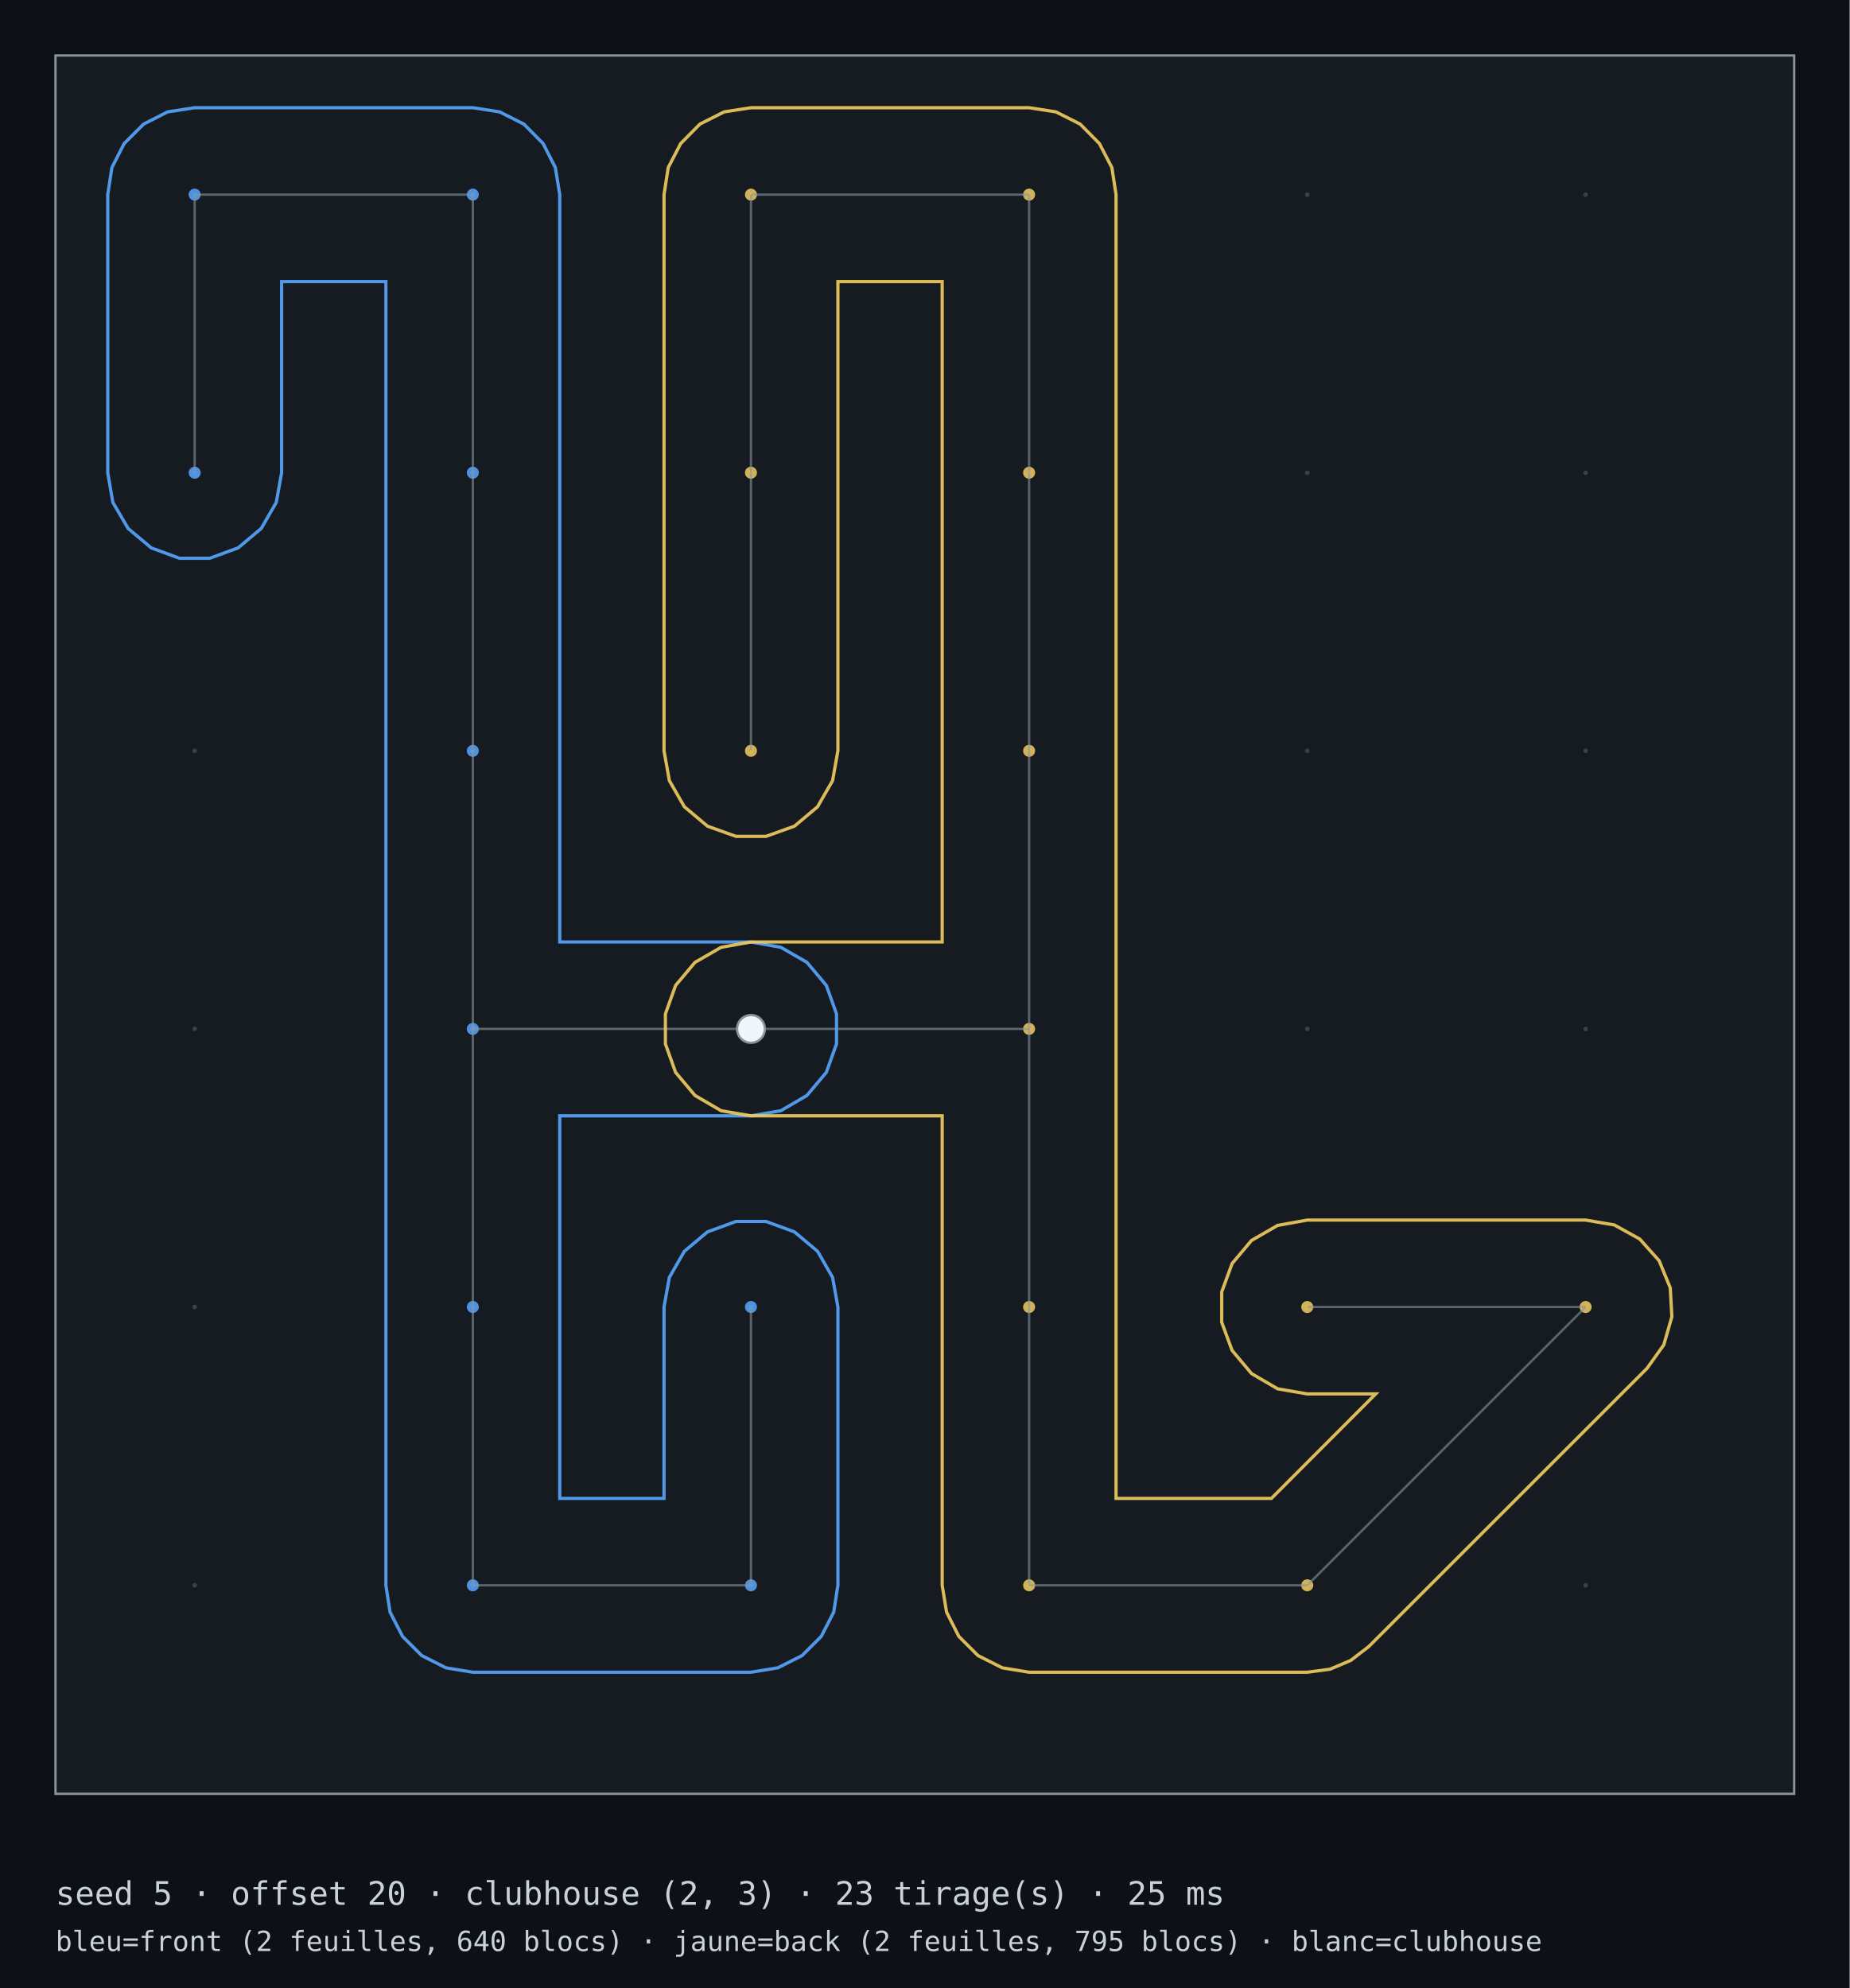
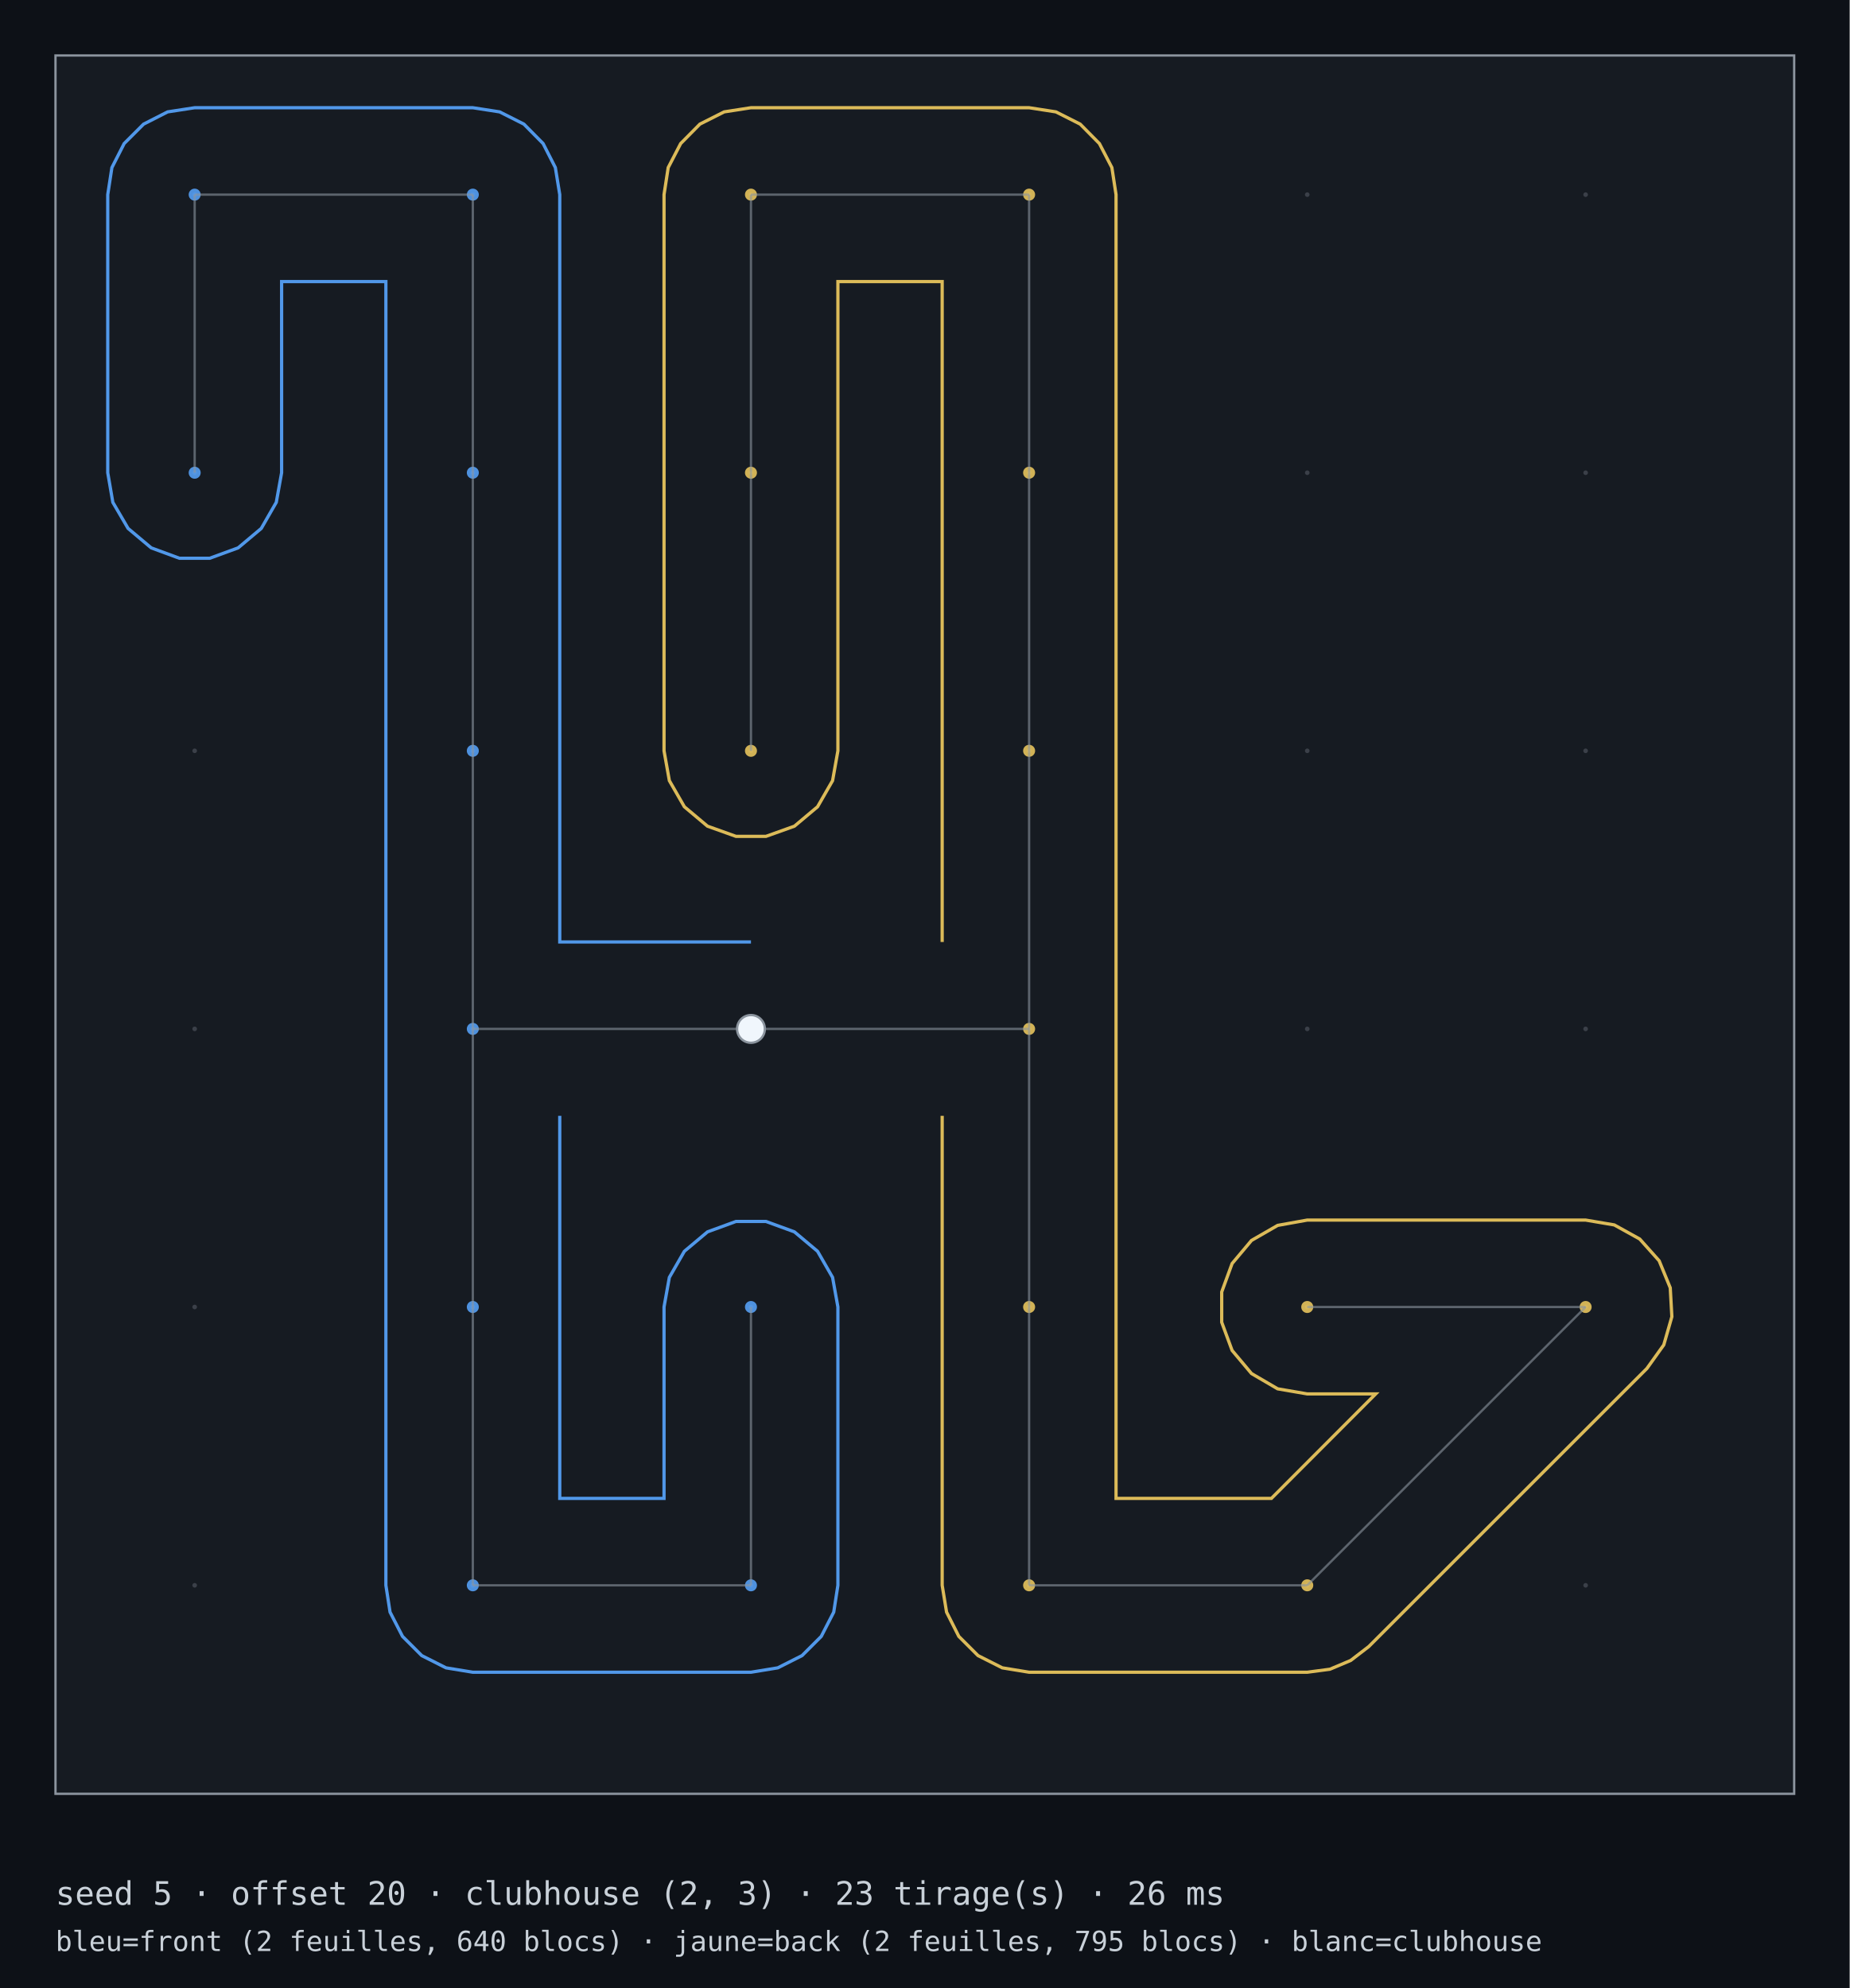
<svg xmlns="http://www.w3.org/2000/svg" width="800" height="860">
  <rect width="100%" height="100%" fill="#0d1117" />
  <rect x="24" y="24" width="752.0" height="752.0" fill="#161b22" stroke="#8b949e" />
  <style>text{font-family:monospace;fill:#c9d1d9}</style>
  <circle cx="84.2" cy="84.2" r="1.0" fill="#3b4049" />
  <circle cx="84.2" cy="204.5" r="1.0" fill="#3b4049" />
  <circle cx="84.2" cy="324.8" r="1.0" fill="#3b4049" />
  <circle cx="84.2" cy="445.1" r="1.0" fill="#3b4049" />
  <circle cx="84.2" cy="565.4" r="1.0" fill="#3b4049" />
  <circle cx="84.2" cy="685.8" r="1.0" fill="#3b4049" />
  <circle cx="204.5" cy="84.2" r="1.0" fill="#3b4049" />
  <circle cx="204.5" cy="204.5" r="1.0" fill="#3b4049" />
  <circle cx="204.5" cy="324.8" r="1.0" fill="#3b4049" />
  <circle cx="204.5" cy="445.1" r="1.0" fill="#3b4049" />
  <circle cx="204.5" cy="565.4" r="1.0" fill="#3b4049" />
  <circle cx="204.5" cy="685.8" r="1.0" fill="#3b4049" />
  <circle cx="324.8" cy="84.2" r="1.0" fill="#3b4049" />
  <circle cx="324.8" cy="204.5" r="1.0" fill="#3b4049" />
  <circle cx="324.8" cy="324.8" r="1.0" fill="#3b4049" />
  <circle cx="324.8" cy="445.1" r="1.0" fill="#3b4049" />
  <circle cx="324.8" cy="565.4" r="1.0" fill="#3b4049" />
  <circle cx="324.8" cy="685.8" r="1.0" fill="#3b4049" />
  <circle cx="445.1" cy="84.2" r="1.0" fill="#3b4049" />
  <circle cx="445.1" cy="204.5" r="1.0" fill="#3b4049" />
  <circle cx="445.1" cy="324.8" r="1.0" fill="#3b4049" />
  <circle cx="445.1" cy="445.1" r="1.0" fill="#3b4049" />
  <circle cx="445.1" cy="565.4" r="1.0" fill="#3b4049" />
  <circle cx="445.1" cy="685.8" r="1.0" fill="#3b4049" />
  <circle cx="565.4" cy="84.2" r="1.0" fill="#3b4049" />
  <circle cx="565.4" cy="204.5" r="1.0" fill="#3b4049" />
  <circle cx="565.4" cy="324.8" r="1.0" fill="#3b4049" />
  <circle cx="565.4" cy="445.1" r="1.0" fill="#3b4049" />
  <circle cx="565.4" cy="565.4" r="1.0" fill="#3b4049" />
  <circle cx="565.4" cy="685.8" r="1.0" fill="#3b4049" />
  <circle cx="685.8" cy="84.2" r="1.0" fill="#3b4049" />
  <circle cx="685.8" cy="204.5" r="1.0" fill="#3b4049" />
  <circle cx="685.8" cy="324.8" r="1.0" fill="#3b4049" />
  <circle cx="685.8" cy="445.1" r="1.0" fill="#3b4049" />
  <circle cx="685.8" cy="565.4" r="1.0" fill="#3b4049" />
  <circle cx="685.8" cy="685.8" r="1.0" fill="#3b4049" />
  <circle cx="204.5" cy="445.1" r="2.6" fill="#58a6ff" fill-opacity="0.85" />
  <circle cx="204.5" cy="565.4" r="2.6" fill="#58a6ff" fill-opacity="0.85" />
  <circle cx="204.5" cy="324.8" r="2.6" fill="#58a6ff" fill-opacity="0.85" />
  <circle cx="204.5" cy="204.5" r="2.6" fill="#58a6ff" fill-opacity="0.85" />
  <circle cx="204.5" cy="84.2" r="2.6" fill="#58a6ff" fill-opacity="0.85" />
  <circle cx="84.2" cy="84.2" r="2.6" fill="#58a6ff" fill-opacity="0.85" />
  <circle cx="84.2" cy="204.5" r="2.6" fill="#58a6ff" fill-opacity="0.85" />
  <circle cx="204.5" cy="685.8" r="2.6" fill="#58a6ff" fill-opacity="0.85" />
  <circle cx="324.8" cy="685.8" r="2.6" fill="#58a6ff" fill-opacity="0.85" />
  <circle cx="324.8" cy="565.4" r="2.6" fill="#58a6ff" fill-opacity="0.85" />
  <circle cx="445.1" cy="445.1" r="2.6" fill="#f2cc60" fill-opacity="0.85" />
  <circle cx="445.1" cy="324.8" r="2.6" fill="#f2cc60" fill-opacity="0.85" />
  <circle cx="445.1" cy="565.4" r="2.6" fill="#f2cc60" fill-opacity="0.85" />
  <circle cx="445.1" cy="685.8" r="2.6" fill="#f2cc60" fill-opacity="0.85" />
  <circle cx="565.4" cy="685.8" r="2.6" fill="#f2cc60" fill-opacity="0.85" />
  <circle cx="685.8" cy="565.4" r="2.6" fill="#f2cc60" fill-opacity="0.85" />
  <circle cx="565.4" cy="565.4" r="2.6" fill="#f2cc60" fill-opacity="0.85" />
  <circle cx="445.1" cy="204.5" r="2.6" fill="#f2cc60" fill-opacity="0.85" />
  <circle cx="445.1" cy="84.2" r="2.6" fill="#f2cc60" fill-opacity="0.85" />
  <circle cx="324.8" cy="84.2" r="2.6" fill="#f2cc60" fill-opacity="0.85" />
  <circle cx="324.8" cy="204.5" r="2.6" fill="#f2cc60" fill-opacity="0.85" />
  <circle cx="324.8" cy="324.8" r="2.6" fill="#f2cc60" fill-opacity="0.85" />
  <line x1="324.8" y1="445.1" x2="204.5" y2="445.1" stroke="#8b949e" stroke-width="1.0" stroke-opacity="0.6" />
  <line x1="324.8" y1="445.1" x2="445.1" y2="445.1" stroke="#8b949e" stroke-width="1.0" stroke-opacity="0.6" />
  <line x1="204.5" y1="445.1" x2="204.5" y2="565.4" stroke="#8b949e" stroke-width="1.0" stroke-opacity="0.6" />
  <line x1="445.1" y1="445.1" x2="445.1" y2="324.8" stroke="#8b949e" stroke-width="1.0" stroke-opacity="0.6" />
  <line x1="204.5" y1="565.4" x2="204.5" y2="685.8" stroke="#8b949e" stroke-width="1.0" stroke-opacity="0.6" />
  <line x1="445.1" y1="324.8" x2="445.1" y2="204.5" stroke="#8b949e" stroke-width="1.0" stroke-opacity="0.6" />
  <line x1="204.5" y1="685.8" x2="324.8" y2="685.8" stroke="#8b949e" stroke-width="1.0" stroke-opacity="0.6" />
  <line x1="445.1" y1="204.5" x2="445.1" y2="84.2" stroke="#8b949e" stroke-width="1.0" stroke-opacity="0.6" />
  <line x1="324.8" y1="685.8" x2="324.8" y2="565.4" stroke="#8b949e" stroke-width="1.0" stroke-opacity="0.6" />
  <line x1="445.1" y1="84.2" x2="324.8" y2="84.2" stroke="#8b949e" stroke-width="1.0" stroke-opacity="0.6" />
  <line x1="324.8" y1="84.2" x2="324.8" y2="204.5" stroke="#8b949e" stroke-width="1.0" stroke-opacity="0.6" />
  <line x1="204.5" y1="445.1" x2="204.5" y2="324.8" stroke="#8b949e" stroke-width="1.0" stroke-opacity="0.6" />
  <line x1="324.8" y1="204.5" x2="324.8" y2="324.8" stroke="#8b949e" stroke-width="1.0" stroke-opacity="0.6" />
  <line x1="204.5" y1="324.8" x2="204.5" y2="204.5" stroke="#8b949e" stroke-width="1.0" stroke-opacity="0.6" />
  <line x1="204.5" y1="204.5" x2="204.5" y2="84.2" stroke="#8b949e" stroke-width="1.0" stroke-opacity="0.6" />
  <line x1="445.1" y1="445.1" x2="445.1" y2="565.4" stroke="#8b949e" stroke-width="1.0" stroke-opacity="0.6" />
  <line x1="204.5" y1="84.2" x2="84.2" y2="84.2" stroke="#8b949e" stroke-width="1.0" stroke-opacity="0.6" />
  <line x1="445.1" y1="565.4" x2="445.1" y2="685.8" stroke="#8b949e" stroke-width="1.0" stroke-opacity="0.6" />
  <line x1="84.2" y1="84.2" x2="84.2" y2="204.5" stroke="#8b949e" stroke-width="1.0" stroke-opacity="0.6" />
  <line x1="445.1" y1="685.8" x2="565.4" y2="685.8" stroke="#8b949e" stroke-width="1.0" stroke-opacity="0.6" />
  <line x1="565.4" y1="685.8" x2="685.8" y2="565.4" stroke="#8b949e" stroke-width="1.0" stroke-opacity="0.6" />
  <line x1="685.8" y1="565.4" x2="565.4" y2="565.4" stroke="#8b949e" stroke-width="1.0" stroke-opacity="0.6" />
-   <polygon points="324.8,482.7 337.7,480.5 349.0,473.9 357.4,463.9 361.8,451.6 361.8,438.6 357.4,426.3 349.0,416.3 337.7,409.8 324.8,407.5 242.1,407.5 242.1,84.2 240.2,72.5 234.9,62.1 226.6,53.7 216.1,48.4 204.5,46.6 84.2,46.6 72.5,48.4 62.1,53.7 53.7,62.1 48.4,72.5 46.6,84.2 46.6,204.5 48.8,217.3 55.4,228.6 65.4,237.0 77.6,241.5 90.7,241.5 103.0,237.0 113.0,228.6 119.5,217.3 121.8,204.5 121.8,121.8 166.9,121.8 166.9,685.8 168.7,697.4 174.1,707.9 182.4,716.2 192.9,721.5 204.5,723.4 324.8,723.4 336.4,721.5 346.9,716.2 355.2,707.9 360.6,697.4 362.4,685.8 362.4,565.4 360.1,552.6 353.6,541.3 343.6,532.9 331.3,528.4 318.3,528.4 306.0,532.9 296.0,541.3 289.5,552.6 287.2,565.4 287.2,648.2 242.1,648.2 242.1,482.7" fill="none" stroke="#58a6ff" stroke-width="1.4" stroke-opacity="0.9" />
-   <polygon points="324.8,407.5 311.9,409.8 300.6,416.3 292.2,426.3 287.8,438.6 287.8,451.6 292.2,463.9 300.6,473.9 311.9,480.5 324.8,482.7 407.5,482.7 407.5,685.8 409.4,697.4 414.7,707.9 423.0,716.2 433.5,721.5 445.1,723.4 565.4,723.4 575.2,722.1 584.2,718.3 592.0,712.3 712.3,592.0 719.6,581.8 723.1,569.6 722.4,557.1 717.6,545.4 709.2,536.0 698.2,529.9 685.8,527.8 565.4,527.8 552.6,530.1 541.3,536.6 532.9,546.6 528.4,558.9 528.4,572.0 532.9,584.2 541.3,594.2 552.6,600.8 565.4,603.0 595.0,603.0 549.9,648.2 482.7,648.2 482.7,84.2 480.9,72.5 475.5,62.1 467.2,53.7 456.7,48.4 445.1,46.6 324.8,46.6 313.2,48.4 302.7,53.7 294.4,62.1 289.0,72.5 287.2,84.2 287.2,324.8 289.5,337.7 296.0,349.0 306.0,357.4 318.3,361.8 331.3,361.8 343.6,357.4 353.6,349.0 360.1,337.7 362.4,324.8 362.4,121.8 407.5,121.8 407.5,407.5" fill="none" stroke="#f2cc60" stroke-width="1.4" stroke-opacity="0.9" />
+   <polyline points="324.8,407.5 242.1,407.5 242.1,84.2 240.2,72.5 234.9,62.1 226.6,53.7 216.1,48.4 204.5,46.6 84.2,46.6 72.5,48.4 62.1,53.7 53.7,62.1 48.4,72.5 46.6,84.2 46.6,204.5 48.8,217.3 55.4,228.6 65.4,237.0 77.6,241.5 90.7,241.5 103.0,237.0 113.0,228.6 119.5,217.3 121.8,204.5 121.8,121.8 166.9,121.8 166.9,685.8 168.7,697.4 174.1,707.9 182.4,716.2 192.9,721.5 204.5,723.4 324.8,723.4 336.4,721.5 346.9,716.2 355.2,707.9 360.6,697.4 362.4,685.8 362.4,565.4 360.1,552.6 353.6,541.3 343.6,532.9 331.3,528.4 318.3,528.4 306.0,532.9 296.0,541.3 289.5,552.6 287.2,565.4 287.2,648.2 242.1,648.2 242.1,482.7" fill="none" stroke="#58a6ff" stroke-width="1.4" stroke-opacity="0.9" />
+   <polyline points="407.5,482.7 407.5,685.8 409.4,697.4 414.7,707.9 423.0,716.2 433.5,721.5 445.1,723.4 565.4,723.4 575.2,722.1 584.2,718.3 592.0,712.3 712.3,592.0 719.6,581.8 723.1,569.6 722.4,557.1 717.6,545.4 709.2,536.0 698.2,529.9 685.8,527.8 565.4,527.8 552.6,530.1 541.3,536.6 532.9,546.6 528.4,558.9 528.4,572.0 532.9,584.2 541.3,594.2 552.6,600.8 565.4,603.0 595.0,603.0 549.9,648.2 482.7,648.2 482.7,84.2 480.9,72.5 475.5,62.1 467.2,53.7 456.7,48.4 445.1,46.6 324.8,46.6 313.2,48.4 302.7,53.7 294.4,62.1 289.0,72.5 287.2,84.2 287.2,324.8 289.5,337.7 296.0,349.0 306.0,357.4 318.3,361.8 331.3,361.8 343.6,357.4 353.6,349.0 360.1,337.7 362.4,324.8 362.4,121.8 407.5,121.8 407.5,407.5" fill="none" stroke="#f2cc60" stroke-width="1.4" stroke-opacity="0.9" />
  <circle cx="324.8" cy="445.1" r="6" fill="#f0f6fc" stroke="#8b949e" />
-   <text x="24" y="824" font-size="14">seed 5 · offset 20 · clubhouse (2, 3) · 23 tirage(s) · 25 ms</text>
+   <text x="24" y="824" font-size="14">seed 5 · offset 20 · clubhouse (2, 3) · 23 tirage(s) · 26 ms</text>
  <text x="24" y="844" font-size="12">bleu=front (2 feuilles, 640 blocs) · jaune=back (2 feuilles, 795 blocs) · blanc=clubhouse</text>
</svg>
